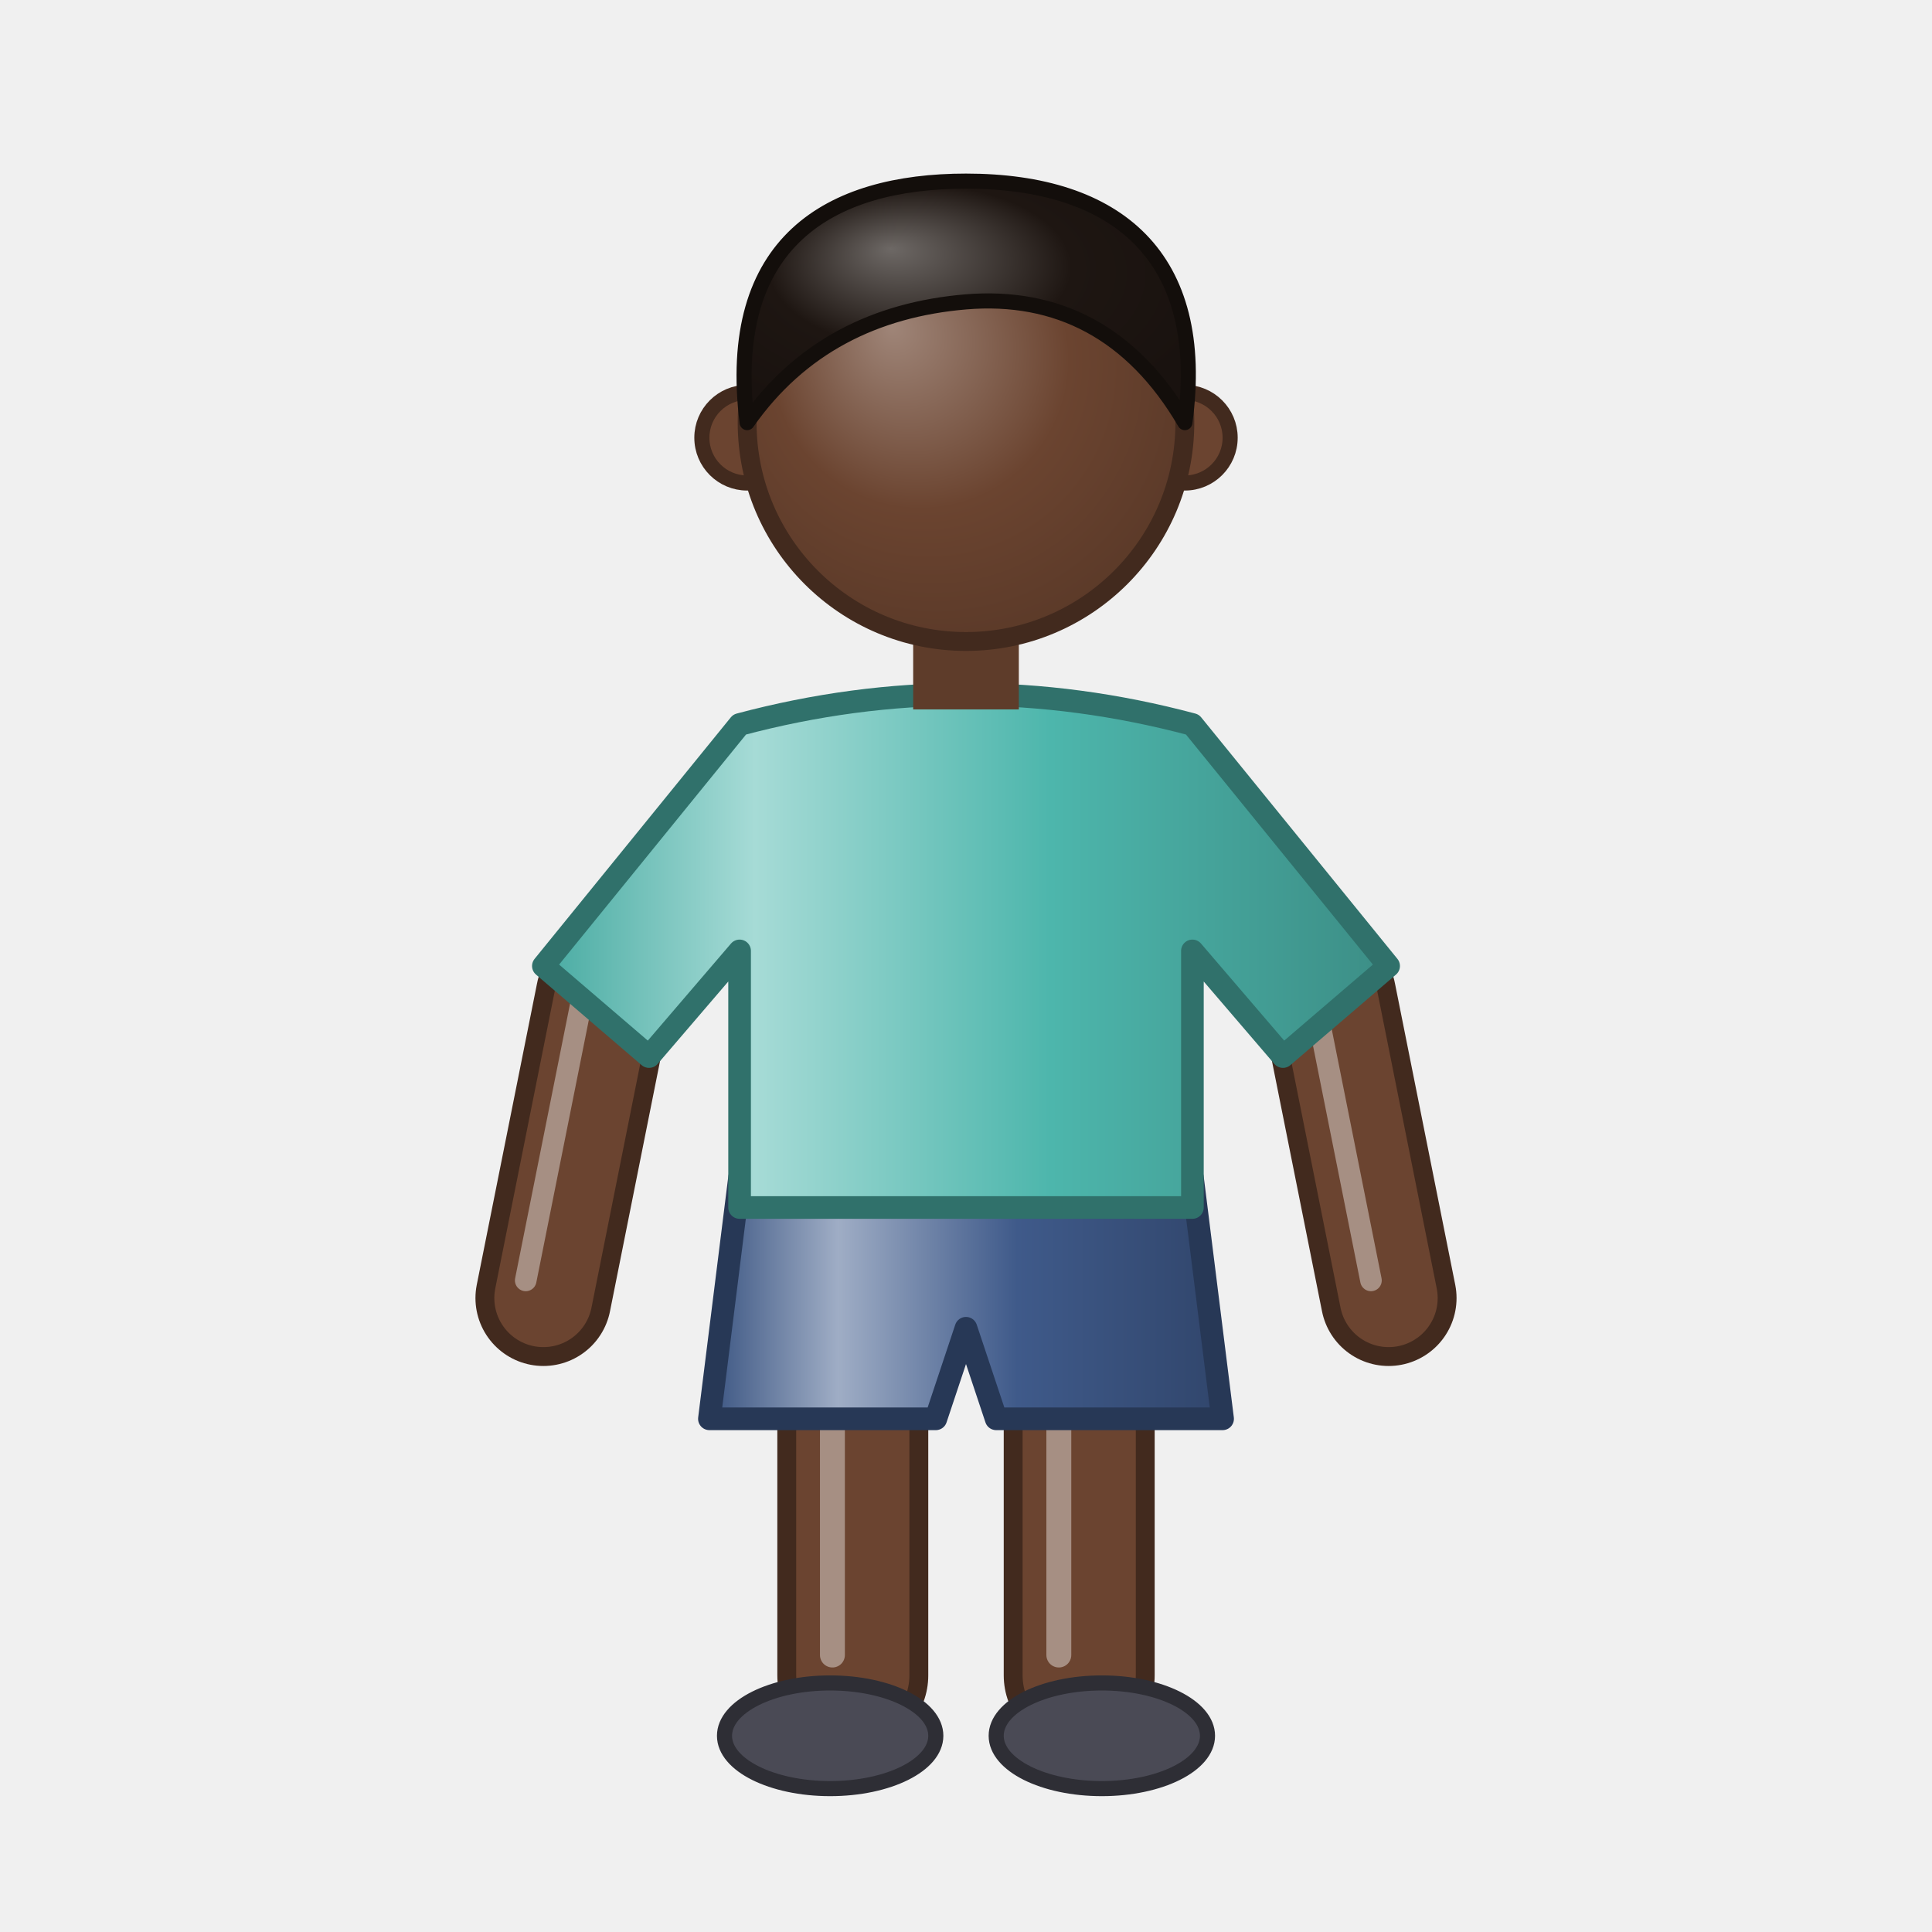
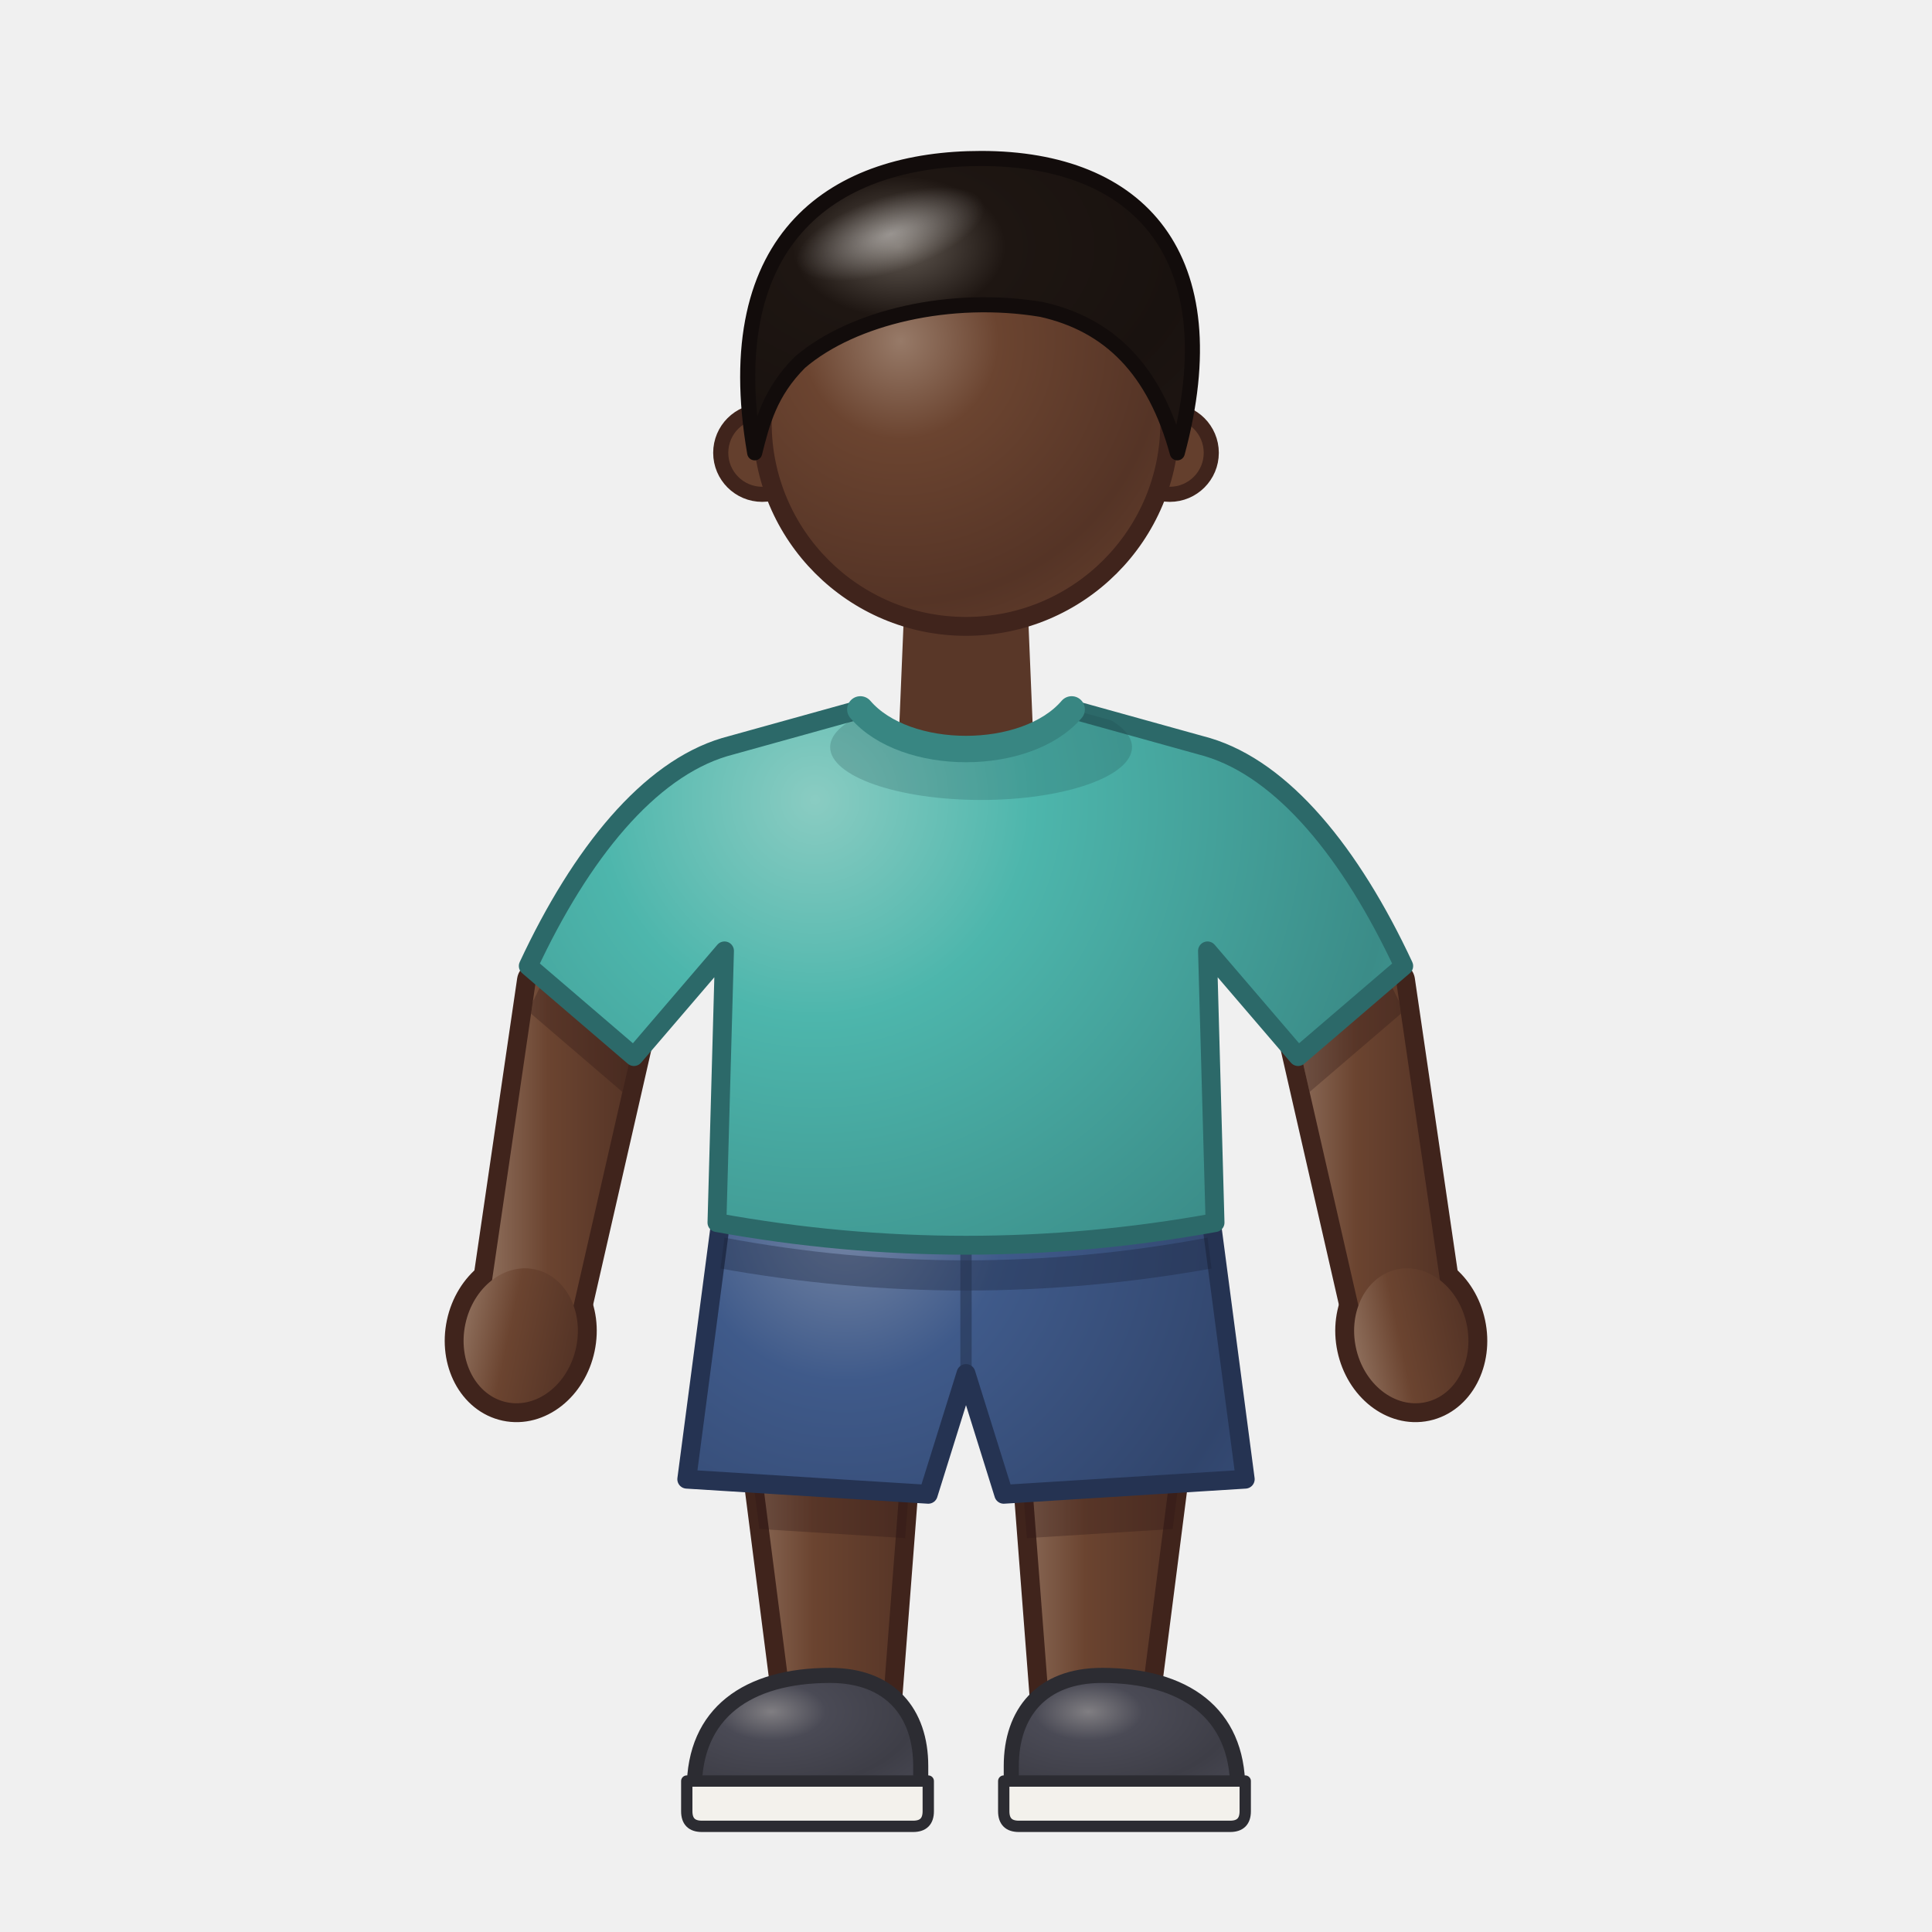
<svg xmlns="http://www.w3.org/2000/svg" viewBox="0 0 256 256" width="256" height="256" role="img" aria-labelledby="child-dark-title">
  <defs>
-     <radialGradient id="child-dark-skin" cx="0.45" cy="0.42" r="0.62" fx="0.33" fy="0.28">
-       <stop offset="0" stop-color="#9f8578" />
-       <stop offset="0.55" stop-color="#6B4430" />
-       <stop offset="1" stop-color="#5a3928" />
+     <radialGradient id="child-dark-head" cx="0.34" cy="0.3" r="0.8">
+       <stop offset="0" stop-color="#977a68" />
+       <stop offset="0.3" stop-color="#6B4430" />
+       <stop offset="0.8" stop-color="#553426" />
+       <stop offset="1" stop-color="#603c2b" />
    </radialGradient>
-     <radialGradient id="child-dark-hair" cx="0.45" cy="0.42" r="0.62" fx="0.33" fy="0.28">
-       <stop offset="0" stop-color="#6d6865" />
-       <stop offset="0.55" stop-color="#1E1612" />
-       <stop offset="1" stop-color="#19120f" />
+     <linearGradient id="child-dark-skin" x1="0" y1="0" x2="1" y2="0">
+       <stop offset="0" stop-color="#8c6c59" />
+       <stop offset="0.4" stop-color="#6B4430" />
+       <stop offset="1" stop-color="#553426" />
+     </linearGradient>
+     <radialGradient id="child-dark-hair" cx="0.34" cy="0.3" r="0.8">
+       <stop offset="0" stop-color="#625a53" />
+       <stop offset="0.3" stop-color="#1E1612" />
+       <stop offset="0.8" stop-color="#19120f" />
+       <stop offset="1" stop-color="#1c1411" />
    </radialGradient>
-     <linearGradient id="child-dark-shirt" x1="0" y1="0" x2="1" y2="0">
-       <stop offset="0" stop-color="#48aba2" />
-       <stop offset="0.25" stop-color="#a6dbd6" />
-       <stop offset="0.6" stop-color="#4DB6AC" />
-       <stop offset="1" stop-color="#3c8e86" />
-     </linearGradient>
-     <linearGradient id="child-dark-shorts" x1="0" y1="0" x2="1" y2="0">
-       <stop offset="0" stop-color="#3b5582" />
-       <stop offset="0.25" stop-color="#9fadc5" />
-       <stop offset="0.6" stop-color="#3F5A8A" />
-       <stop offset="1" stop-color="#31466c" />
-     </linearGradient>
+     <radialGradient id="child-dark-shirt" gradientUnits="userSpaceOnUse" cx="108" cy="106" r="96">
+       <stop offset="0" stop-color="#8accc2" />
+       <stop offset="0.3" stop-color="#4DB6AC" />
+       <stop offset="0.8" stop-color="#3b8c88" />
+       <stop offset="1" stop-color="#44a19a" />
+     </radialGradient>
+     <radialGradient id="child-dark-shorts" gradientUnits="userSpaceOnUse" cx="112" cy="162" r="70">
+       <stop offset="0" stop-color="#7586a5" />
+       <stop offset="0.3" stop-color="#3F5A8A" />
+       <stop offset="0.8" stop-color="#31456c" />
+       <stop offset="1" stop-color="#384f7b" />
+     </radialGradient>
+     <radialGradient id="child-dark-shoe" cx="0.34" cy="0.3" r="0.8">
+       <stop offset="0" stop-color="#807e82" />
+       <stop offset="0.3" stop-color="#4A4A55" />
+       <stop offset="0.8" stop-color="#3e3e47" />
+       <stop offset="1" stop-color="#44444e" />
+     </radialGradient>
+     <radialGradient id="child-dark-sheen">
+       <stop offset="0" stop-color="#fff" stop-opacity="0.4" />
+       <stop offset="1" stop-color="#fff" stop-opacity="0" />
+     </radialGradient>
+     <clipPath id="child-dark-on-limbs">
+       <path d="M71 130L84 138L76 173L65 171ZM185 130L172 138L180 173L191 171ZM99 190L121 190L118 229L104 229ZM157 190L135 190L138 229L152 229Z" />
+     </clipPath>
+     <clipPath id="child-dark-on-shorts">
+       <path d="M96 158Q128 164 160 158L165 196L133 198L128 182L123 198L91 196Z" />
+     </clipPath>
+     <clipPath id="child-dark-on-shirt">
+       <path d="M114 94C120 101 136 101 142 94L160 99C170 102 179 113 186 128L172 140L160 126L161 162Q128 168 95 162L96 126L84 140L70 128C77 113 86 102 96 99Z" />
+     </clipPath>
  </defs>
-   <path d="M113 182L113 222" fill="none" stroke-linecap="round" stroke-linejoin="round" stroke="#422a1e" stroke-width="20" />
-   <path d="M113 182L113 222" fill="none" stroke-linecap="round" stroke-linejoin="round" stroke="#6B4430" stroke-width="15" />
-   <path d="M113 182L113 222" fill="none" stroke-linecap="round" stroke-linejoin="round" stroke="#fff" stroke-width="3.3" opacity="0.4" transform="translate(-2.7 -2.7)" />
-   <path d="M143 182L143 222" fill="none" stroke-linecap="round" stroke-linejoin="round" stroke="#422a1e" stroke-width="20" />
-   <path d="M143 182L143 222" fill="none" stroke-linecap="round" stroke-linejoin="round" stroke="#6B4430" stroke-width="15" />
-   <path d="M143 182L143 222" fill="none" stroke-linecap="round" stroke-linejoin="round" stroke="#fff" stroke-width="3.3" opacity="0.4" transform="translate(-2.7 -2.7)" />
-   <ellipse cx="110" cy="230" rx="14" ry="7" fill="#4A4A55" stroke="#2e2e35" stroke-width="2" />
-   <ellipse cx="146" cy="230" rx="14" ry="7" fill="#4A4A55" stroke="#2e2e35" stroke-width="2" />
-   <path d="M98 156L158 156L162 188L132 188L128 176L124 188L94 188Z" fill="url(#child-dark-shorts)" stroke="#273856" stroke-width="3" stroke-linejoin="round" />
-   <path d="M80 132L72 172" fill="none" stroke-linecap="round" stroke-linejoin="round" stroke="#422a1e" stroke-width="18" />
-   <path d="M80 132L72 172" fill="none" stroke-linecap="round" stroke-linejoin="round" stroke="#6B4430" stroke-width="13" />
-   <path d="M80 132L72 172" fill="none" stroke-linecap="round" stroke-linejoin="round" stroke="#fff" stroke-width="2.86" opacity="0.4" transform="translate(-2.34 -2.34)" />
-   <path d="M176 132L184 172" fill="none" stroke-linecap="round" stroke-linejoin="round" stroke="#422a1e" stroke-width="18" />
-   <path d="M176 132L184 172" fill="none" stroke-linecap="round" stroke-linejoin="round" stroke="#6B4430" stroke-width="13" />
-   <path d="M176 132L184 172" fill="none" stroke-linecap="round" stroke-linejoin="round" stroke="#fff" stroke-width="2.86" opacity="0.4" transform="translate(-2.34 -2.34)" />
-   <path d="M98 96Q128 88 158 96L184 128L170 140L158 126L158 160L98 160L98 126L86 140L72 128Z" fill="url(#child-dark-shirt)" stroke="#30716b" stroke-width="3" stroke-linejoin="round" />
-   <rect x="121" y="80" width="14" height="14" fill="#5e3c2a" />
-   <circle cx="99" cy="58" r="6" fill="#6B4430" stroke="#422a1e" stroke-width="2" />
-   <circle cx="157" cy="58" r="6" fill="#6B4430" stroke="#422a1e" stroke-width="2" />
-   <circle cx="128" cy="56" r="29" fill="url(#child-dark-skin)" stroke="#422a1e" stroke-width="2.5" />
-   <path d="M99 56C96 32 110 24 128 24C148 24 160 34 157 56C150 44 140 39 128 40C116 41 106 46 99 56Z" fill="url(#child-dark-hair)" stroke="#130e0b" stroke-width="2" stroke-linejoin="round" />
+   <path d="M99 190L121 190L118 229L104 229Z" fill="url(#child-dark-skin)" stroke="#40241c" stroke-width="2.5" stroke-linejoin="round" />
+   <path d="M157 190L135 190L138 229L152 229Z" fill="url(#child-dark-skin)" stroke="#40241c" stroke-width="2.5" stroke-linejoin="round" />
+   <path d="M92 237C92 227 99 222 110 222C118 222 122 227 122 234L122 238Z" fill="url(#child-dark-shoe)" stroke="#2c2c32" stroke-width="2" stroke-linejoin="round" />
+   <path d="M91 236L123 236L123 240Q123 242 121 242L93 242Q91 242 91 240Z" fill="#F3F1EC" stroke="#2c2c32" stroke-width="1.5" stroke-linejoin="round" />
+   <path d="M164 237C164 227 157 222 146 222C138 222 134 227 134 234L134 238Z" fill="url(#child-dark-shoe)" stroke="#2c2c32" stroke-width="2" stroke-linejoin="round" />
+   <path d="M165 236L133 236L133 240Q133 242 135 242L163 242Q165 242 165 240Z" fill="#F3F1EC" stroke="#2c2c32" stroke-width="1.5" stroke-linejoin="round" />
+   <path d="M71 130L84 138L76 173L65 171Z" fill="#40241c" stroke="#40241c" stroke-width="5" stroke-linejoin="round" />
+   <ellipse cx="69" cy="177" rx="7.5" ry="9" transform="rotate(12 69 177)" fill="#40241c" stroke="#40241c" stroke-width="5" stroke-linejoin="round" />
+   <path d="M71 130L84 138L76 173L65 171Z" fill="url(#child-dark-skin)" />
+   <ellipse cx="69" cy="177" rx="7.5" ry="9" transform="rotate(12 69 177)" fill="url(#child-dark-skin)" />
+   <path d="M185 130L172 138L180 173L191 171Z" fill="#40241c" stroke="#40241c" stroke-width="5" stroke-linejoin="round" />
+   <ellipse cx="187" cy="177" rx="7.5" ry="9" transform="rotate(-12 187 177)" fill="#40241c" stroke="#40241c" stroke-width="5" stroke-linejoin="round" />
+   <path d="M185 130L172 138L180 173L191 171Z" fill="url(#child-dark-skin)" />
+   <ellipse cx="187" cy="177" rx="7.5" ry="9" transform="rotate(-12 187 177)" fill="url(#child-dark-skin)" />
+   <g clip-path="url(#child-dark-on-limbs)">
+     <path d="M114 94C120 101 136 101 142 94L160 99C170 102 179 113 186 128L172 140L160 126L161 162Q128 168 95 162L96 126L84 140L70 128C77 113 86 102 96 99Z" transform="translate(0 6)" fill="#2c1513" opacity="0.3" />
+     <path d="M96 158Q128 164 160 158L165 196L133 198L128 182L123 198L91 196Z" transform="translate(0 6)" fill="#2c1513" opacity="0.3" />
+   </g>
+   <path d="M96 158Q128 164 160 158L165 196L133 198L128 182L123 198L91 196Z" fill="url(#child-dark-shorts)" stroke="#253352" stroke-width="2.5" stroke-linejoin="round" />
+   <path d="M114 94C120 101 136 101 142 94L160 99C170 102 179 113 186 128L172 140L160 126L161 162Q128 168 95 162L96 126L84 140L70 128C77 113 86 102 96 99Z" transform="translate(0 6)" fill="#192139" opacity="0.35" clip-path="url(#child-dark-on-shorts)" />
+   <path d="M128 182L128 166" fill="none" stroke="#253352" stroke-width="1.5" stroke-linecap="round" opacity="0.6" />
+   <path d="M120 76L136 76L137 100L119 100Z" fill="#593728" />
+   <path d="M114 94C120 101 136 101 142 94L160 99C170 102 179 113 186 128L172 140L160 126L161 162Q128 168 95 162L96 126L84 140L70 128C77 113 86 102 96 99Z" fill="url(#child-dark-shirt)" stroke="#2c6969" stroke-width="2.5" stroke-linejoin="round" />
+   <ellipse cx="130" cy="99" rx="20" ry="7" fill="#1d464b" opacity="0.22" clip-path="url(#child-dark-on-shirt)" />
+   <path d="M114 94C120 101 136 101 142 94" fill="none" stroke="#388682" stroke-width="3.5" stroke-linecap="round" />
+   <circle cx="101" cy="60" r="5.5" fill="#643f2d" stroke="#40241c" stroke-width="2" />
+   <circle cx="155" cy="60" r="5.5" fill="#643f2d" stroke="#40241c" stroke-width="2" />
+   <circle cx="128" cy="56" r="27" fill="url(#child-dark-head)" stroke="#40241c" stroke-width="2.5" />
+   <path d="M100 60C95 31 111 21 130 21C151 21 163 34 156 60C153 49 147 43 138 41C126 39 113 42 106 48C102 52 101 56 100 60Z" fill="url(#child-dark-hair)" stroke="#120c0b" stroke-width="2" stroke-linejoin="round" />
+   <ellipse cx="118" cy="31" rx="13" ry="5" transform="rotate(-18 118 31)" fill="url(#child-dark-sheen)" />
</svg>
